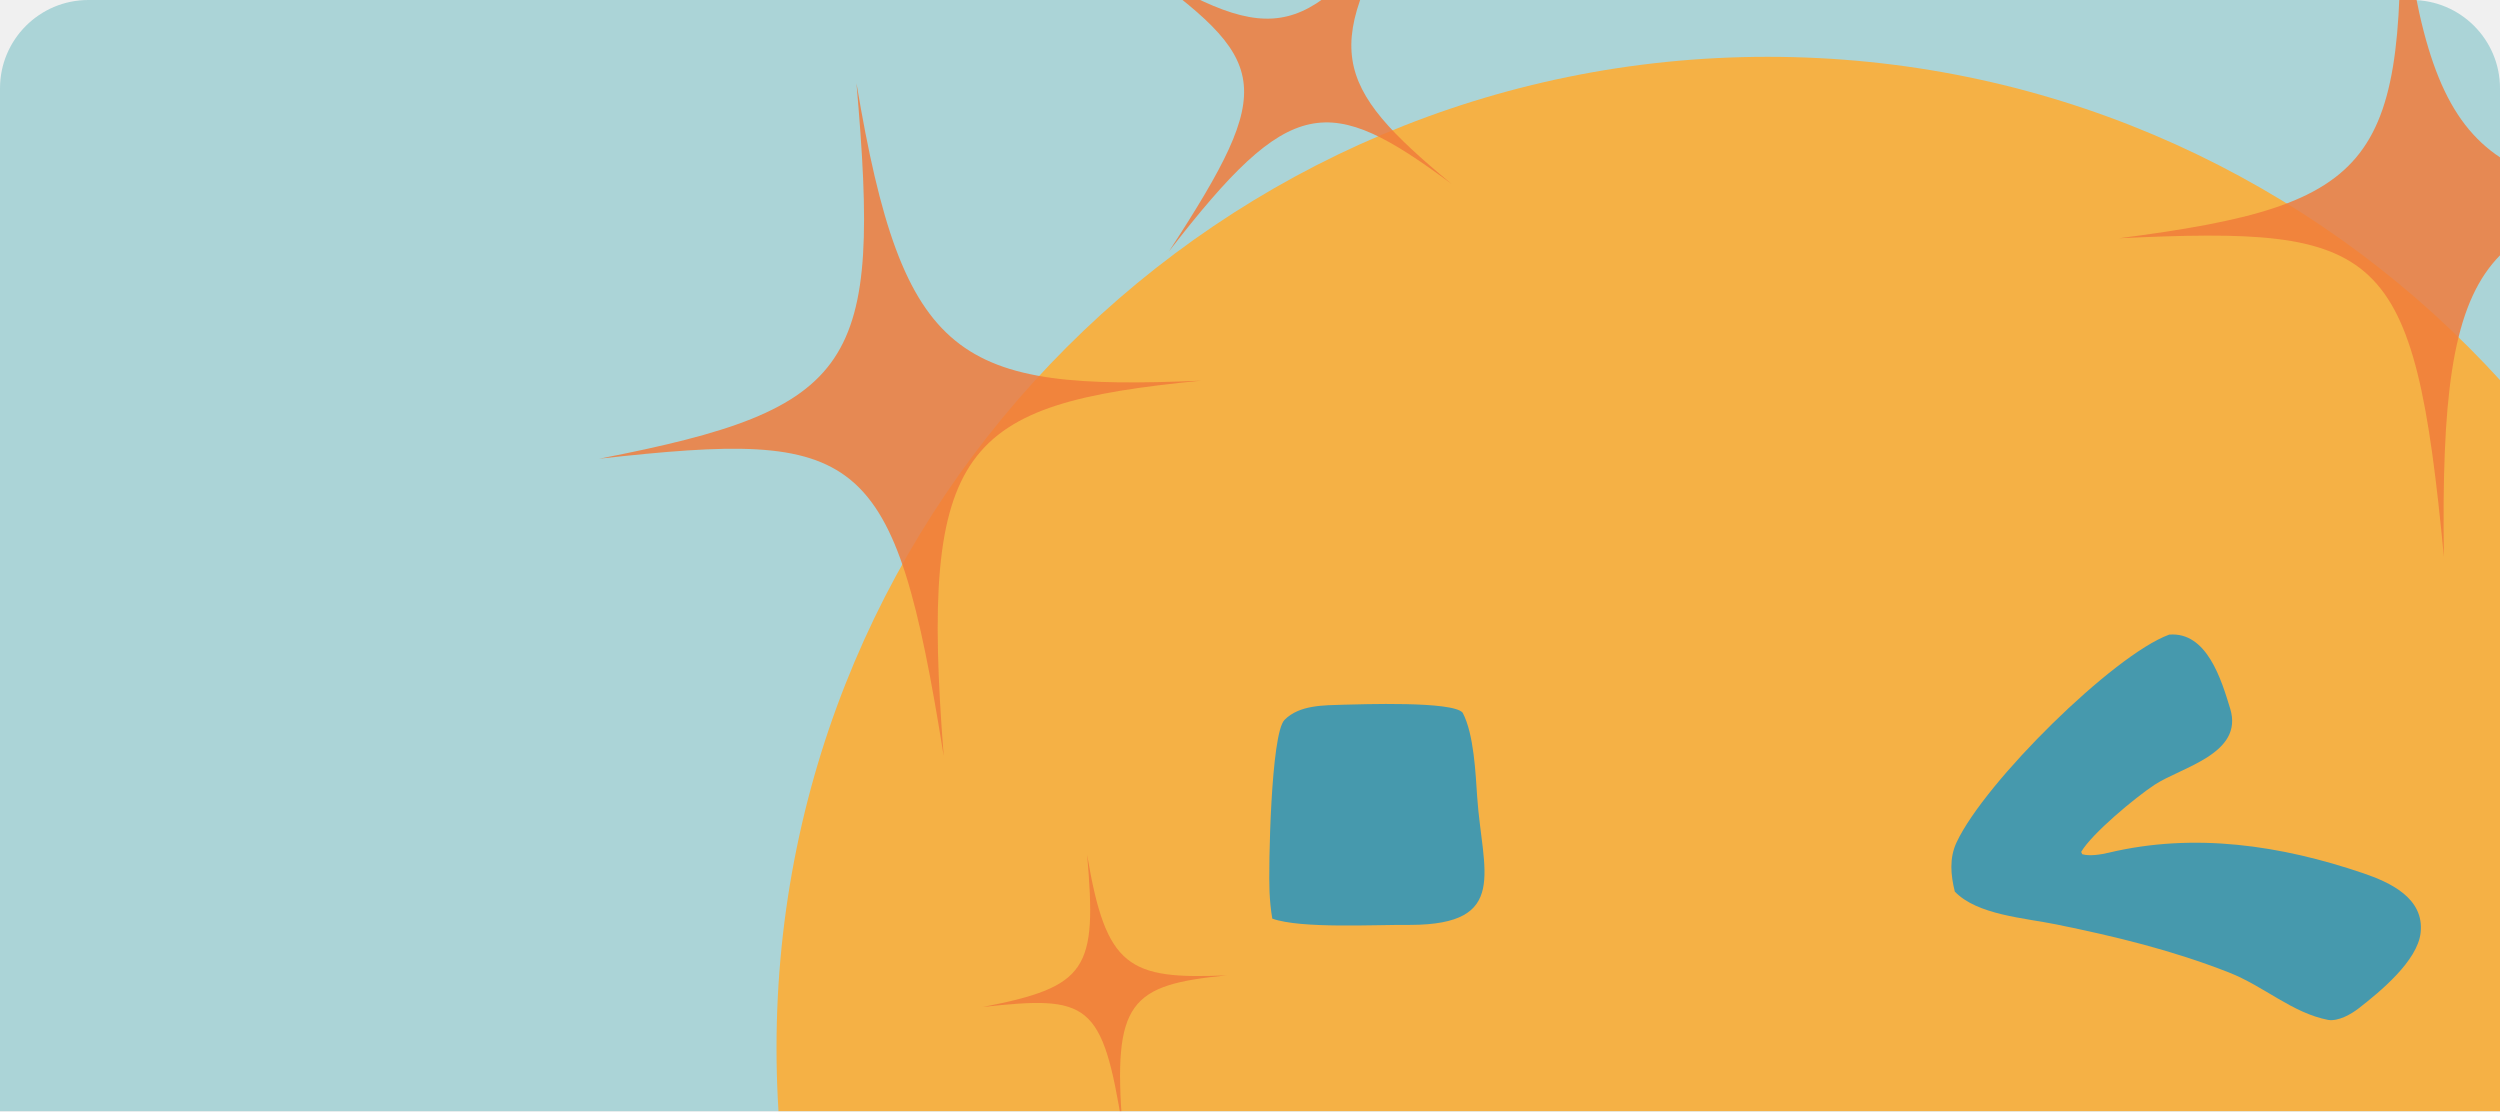
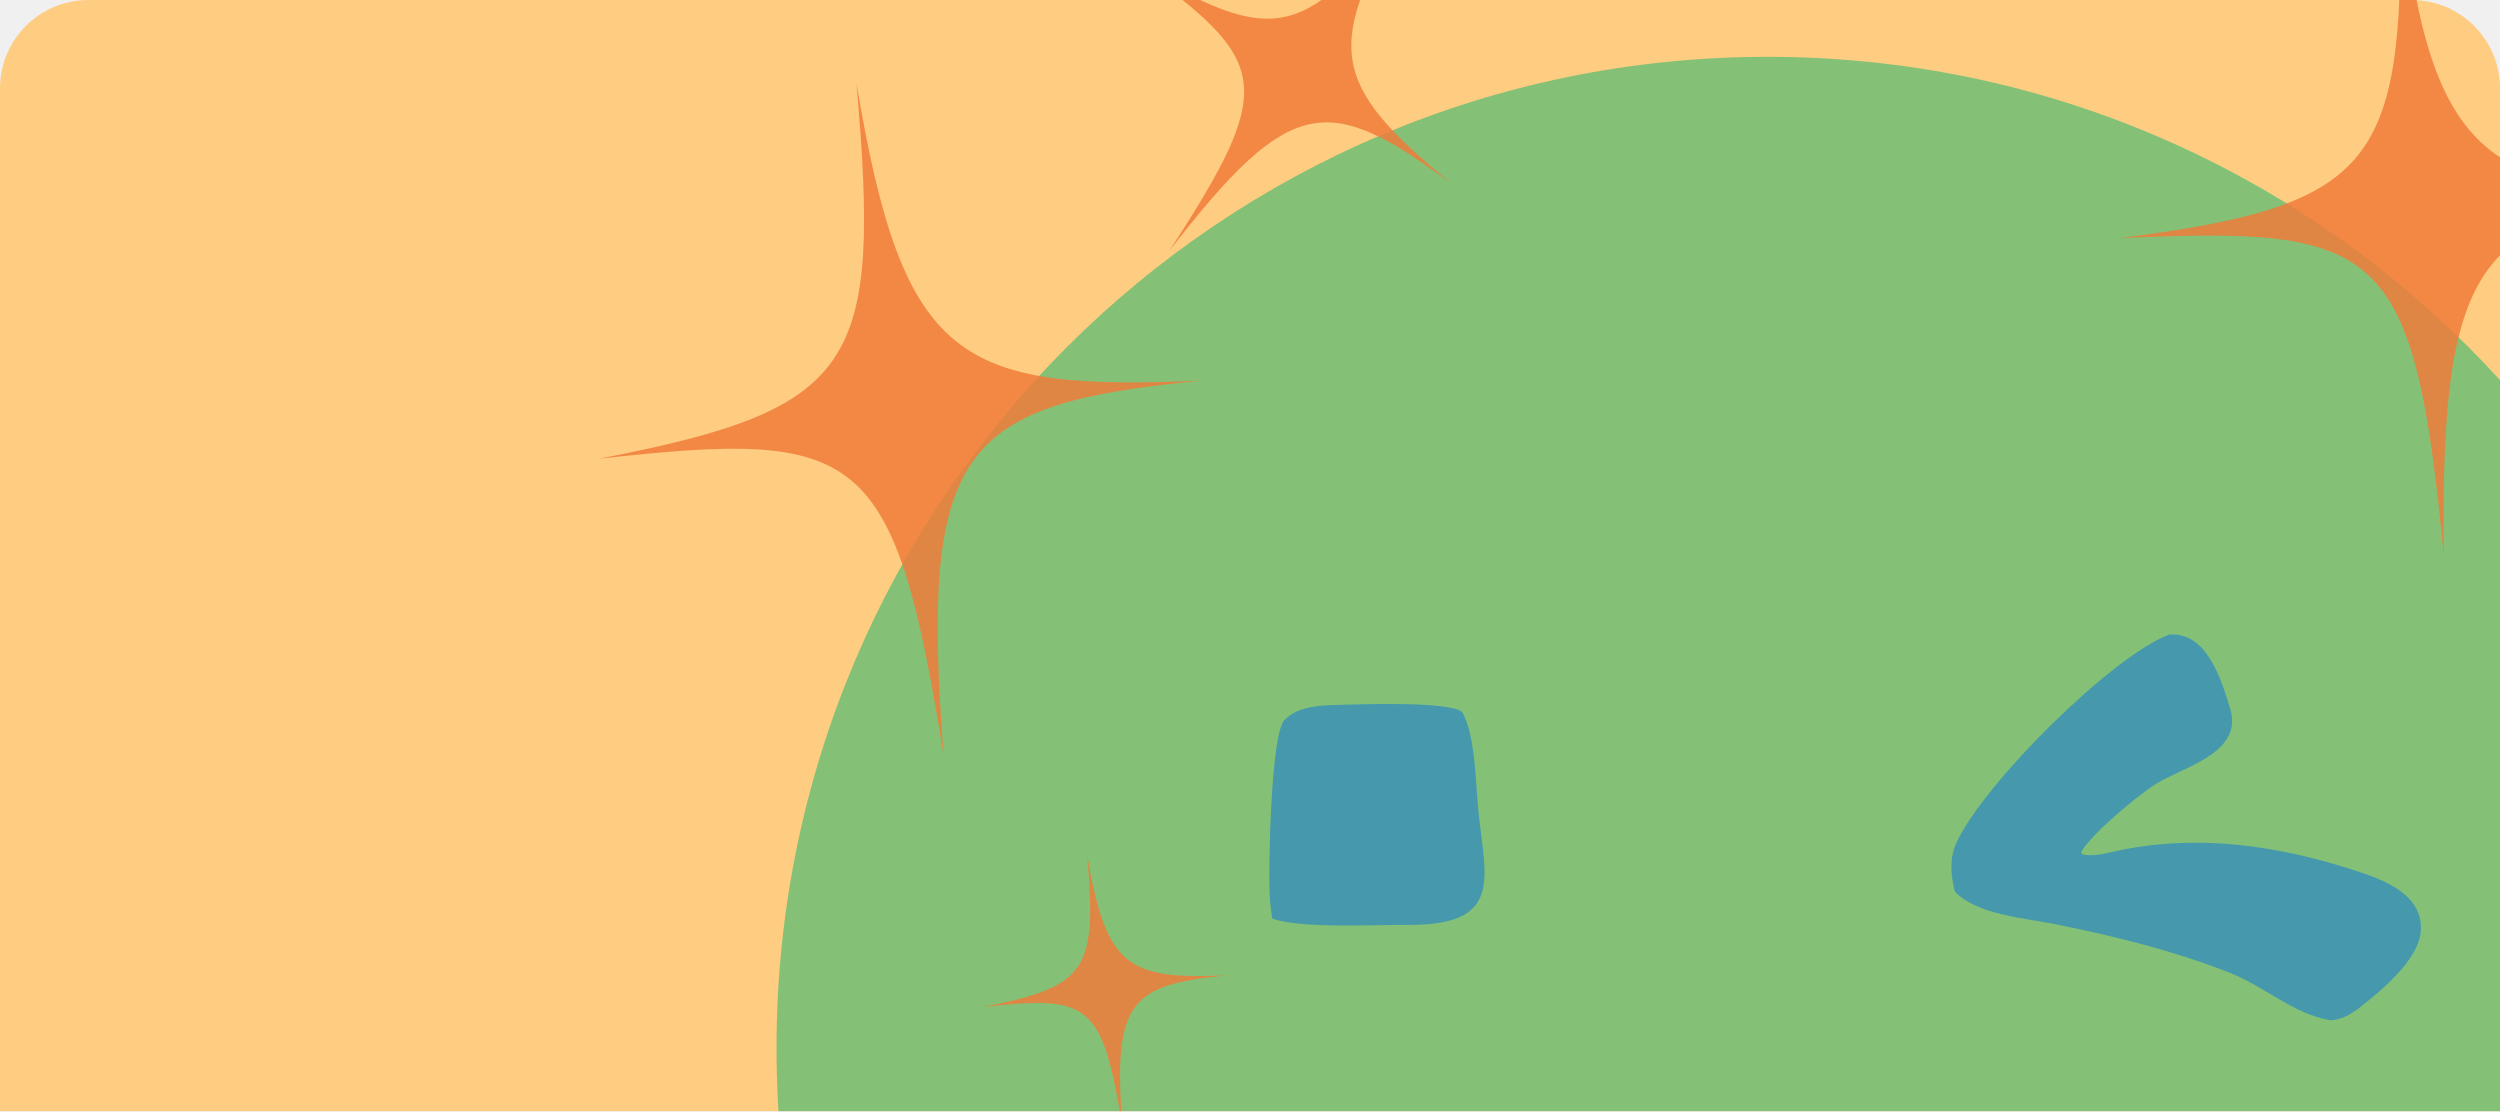
<svg xmlns="http://www.w3.org/2000/svg" width="396" height="176" viewBox="0 0 396 176" fill="none">
-   <g clip-path="url(#clip0_314_601)">
-     <path d="M0 14C0 6.268 6.268 0 14 0H382C389.732 0 396 6.268 396 14V176H0V14Z" fill="#ABD4D7" />
-     <g clip-path="url(#clip1_314_601)">
-       <circle cx="280" cy="166" r="157" fill="#F5B145" />
+   <g clip-path="url(#clip0_765_911)">
+     <path d="M0 14C0 6.268 6.268 0 14 0H382C389.732 0 396 6.268 396 14V176H0V14Z" fill="#FECD81" />
+     <g clip-path="url(#clip1_765_911)">
+       <circle cx="280" cy="166" r="157" fill="#84C176" />
      <path d="M94.911 72.66C135.867 64.719 139.584 58.053 135.664 13.18C143.06 57.403 151.763 61.951 190.239 60.299C152.351 64.011 145.623 70.483 149.486 119.779C141.626 70.655 136.395 68.072 94.911 72.66Z" fill="#F17C3B" fill-opacity="0.84" />
-       <path d="M179.549 -5.843C202.311 7.935 206.922 6.375 224.278 -16.518C208.843 7.555 211.011 13.431 229.909 29.121C210.408 14.657 204.456 14.836 185.18 39.796C202.493 13.207 201.125 9.746 179.549 -5.843Z" fill="#F17C3B" fill-opacity="0.84" />
-       <path d="M155.664 159.51C172.281 156.288 173.789 153.583 172.199 135.377C175.199 153.32 178.73 155.165 194.341 154.495C178.969 156.001 176.239 158.627 177.807 178.627C174.618 158.696 172.495 157.648 155.664 159.51Z" fill="#F17C3B" fill-opacity="0.84" />
-       <path d="M343.595 100.525C349.567 100.022 351.858 107.643 353.263 112.252C355.443 119.404 345.557 121.502 341.285 124.309C338.24 126.31 331.352 132.036 329.66 134.937L329.815 135.304C330.987 135.665 332.847 135.347 334.01 135.07C347.567 131.836 361.29 133.881 374.332 138.318C378.567 139.758 384.045 142.258 383.425 147.761C382.925 152.22 377.025 157.069 373.627 159.712C372.41 160.663 370.402 161.797 368.797 161.558C363.07 160.454 358.645 156.22 353.027 154.024C343.987 150.491 335.187 148.358 325.702 146.425C320.664 145.397 313.193 144.927 309.644 141.234C308.99 138.593 308.748 135.926 309.925 133.42C314.431 123.826 334.747 103.771 343.595 100.525Z" fill="#4699AD" />
+       <path d="M179.549 -5.843C202.311 7.935 206.922 6.375 224.278 -16.518C208.843 7.555 211.011 13.431 229.908 29.121C210.407 14.657 204.456 14.836 185.18 39.796C202.493 13.207 201.125 9.746 179.549 -5.843Z" fill="#F17C3B" fill-opacity="0.84" />
+       <path d="M155.664 159.51C172.281 156.288 173.789 153.583 172.199 135.377C175.2 153.32 178.731 155.165 194.341 154.495C178.97 156.001 176.24 158.627 177.807 178.627C174.618 158.696 172.495 157.648 155.664 159.51Z" fill="#F17C3B" fill-opacity="0.84" />
+       <path d="M343.595 100.525C349.568 100.022 351.858 107.643 353.263 112.252C355.443 119.404 345.558 121.502 341.285 124.309C338.24 126.31 331.353 132.036 329.66 134.937L329.815 135.304C330.988 135.665 332.848 135.347 334.01 135.07C347.568 131.836 361.29 133.881 374.333 138.318C378.568 139.758 384.045 142.258 383.425 147.761C382.925 152.22 377.025 157.069 373.628 159.712C372.41 160.663 370.403 161.797 368.798 161.558C363.07 160.454 358.645 156.22 353.028 154.024C343.988 150.491 335.188 148.358 325.703 146.425C320.664 145.397 313.193 144.927 309.644 141.234C308.99 138.593 308.748 135.926 309.925 133.42C314.431 123.826 334.748 103.771 343.595 100.525Z" fill="#4699AD" />
      <path d="M212.832 111.625C215.394 111.574 230.159 111.013 231.687 112.895C233.471 116.256 233.731 122.517 233.986 126.247C234.79 137.988 239.142 146.448 223.434 146.504C217.87 146.448 206.079 147.14 201.532 145.51C201.289 144.11 201.161 142.71 201.093 141.292C200.911 137.535 201.298 116.234 203.463 114.035C205.823 111.637 209.718 111.727 212.832 111.625Z" fill="#4699AD" />
-       <path d="M335.638 37.742C377.014 32.413 381.147 25.997 380.08 -19.034C384.656 25.569 393.054 30.659 431.557 31.451C393.511 32.752 386.385 38.785 387.115 88.227C382.386 38.703 377.328 35.793 335.638 37.742Z" fill="#F17C3B" fill-opacity="0.84" />
+       <path d="M335.638 37.742C377.014 32.413 381.147 25.997 380.08 -19.034C384.657 25.569 393.054 30.659 431.557 31.451C393.511 32.752 386.385 38.785 387.115 88.227C382.386 38.703 377.329 35.793 335.638 37.742Z" fill="#F17C3B" fill-opacity="0.84" />
      <path d="M406.865 131.641C419.091 138.468 438.58 126.85 450.394 105.692C438.58 126.85 438.914 149.537 451.14 156.363C438.914 149.537 419.425 161.154 407.611 182.313C419.425 161.154 419.091 138.468 406.865 131.641Z" fill="#F17C3B" fill-opacity="0.84" />
    </g>
  </g>
  <defs>
-     <clipPath id="clip0_314_601">
+     <clipPath id="clip0_765_911">
      <rect width="396" height="176" fill="white" />
    </clipPath>
-     <clipPath id="clip1_314_601">
+     <clipPath id="clip1_765_911">
      <rect width="398" height="398" fill="white" transform="translate(72 -57)" />
    </clipPath>
  </defs>
</svg>
